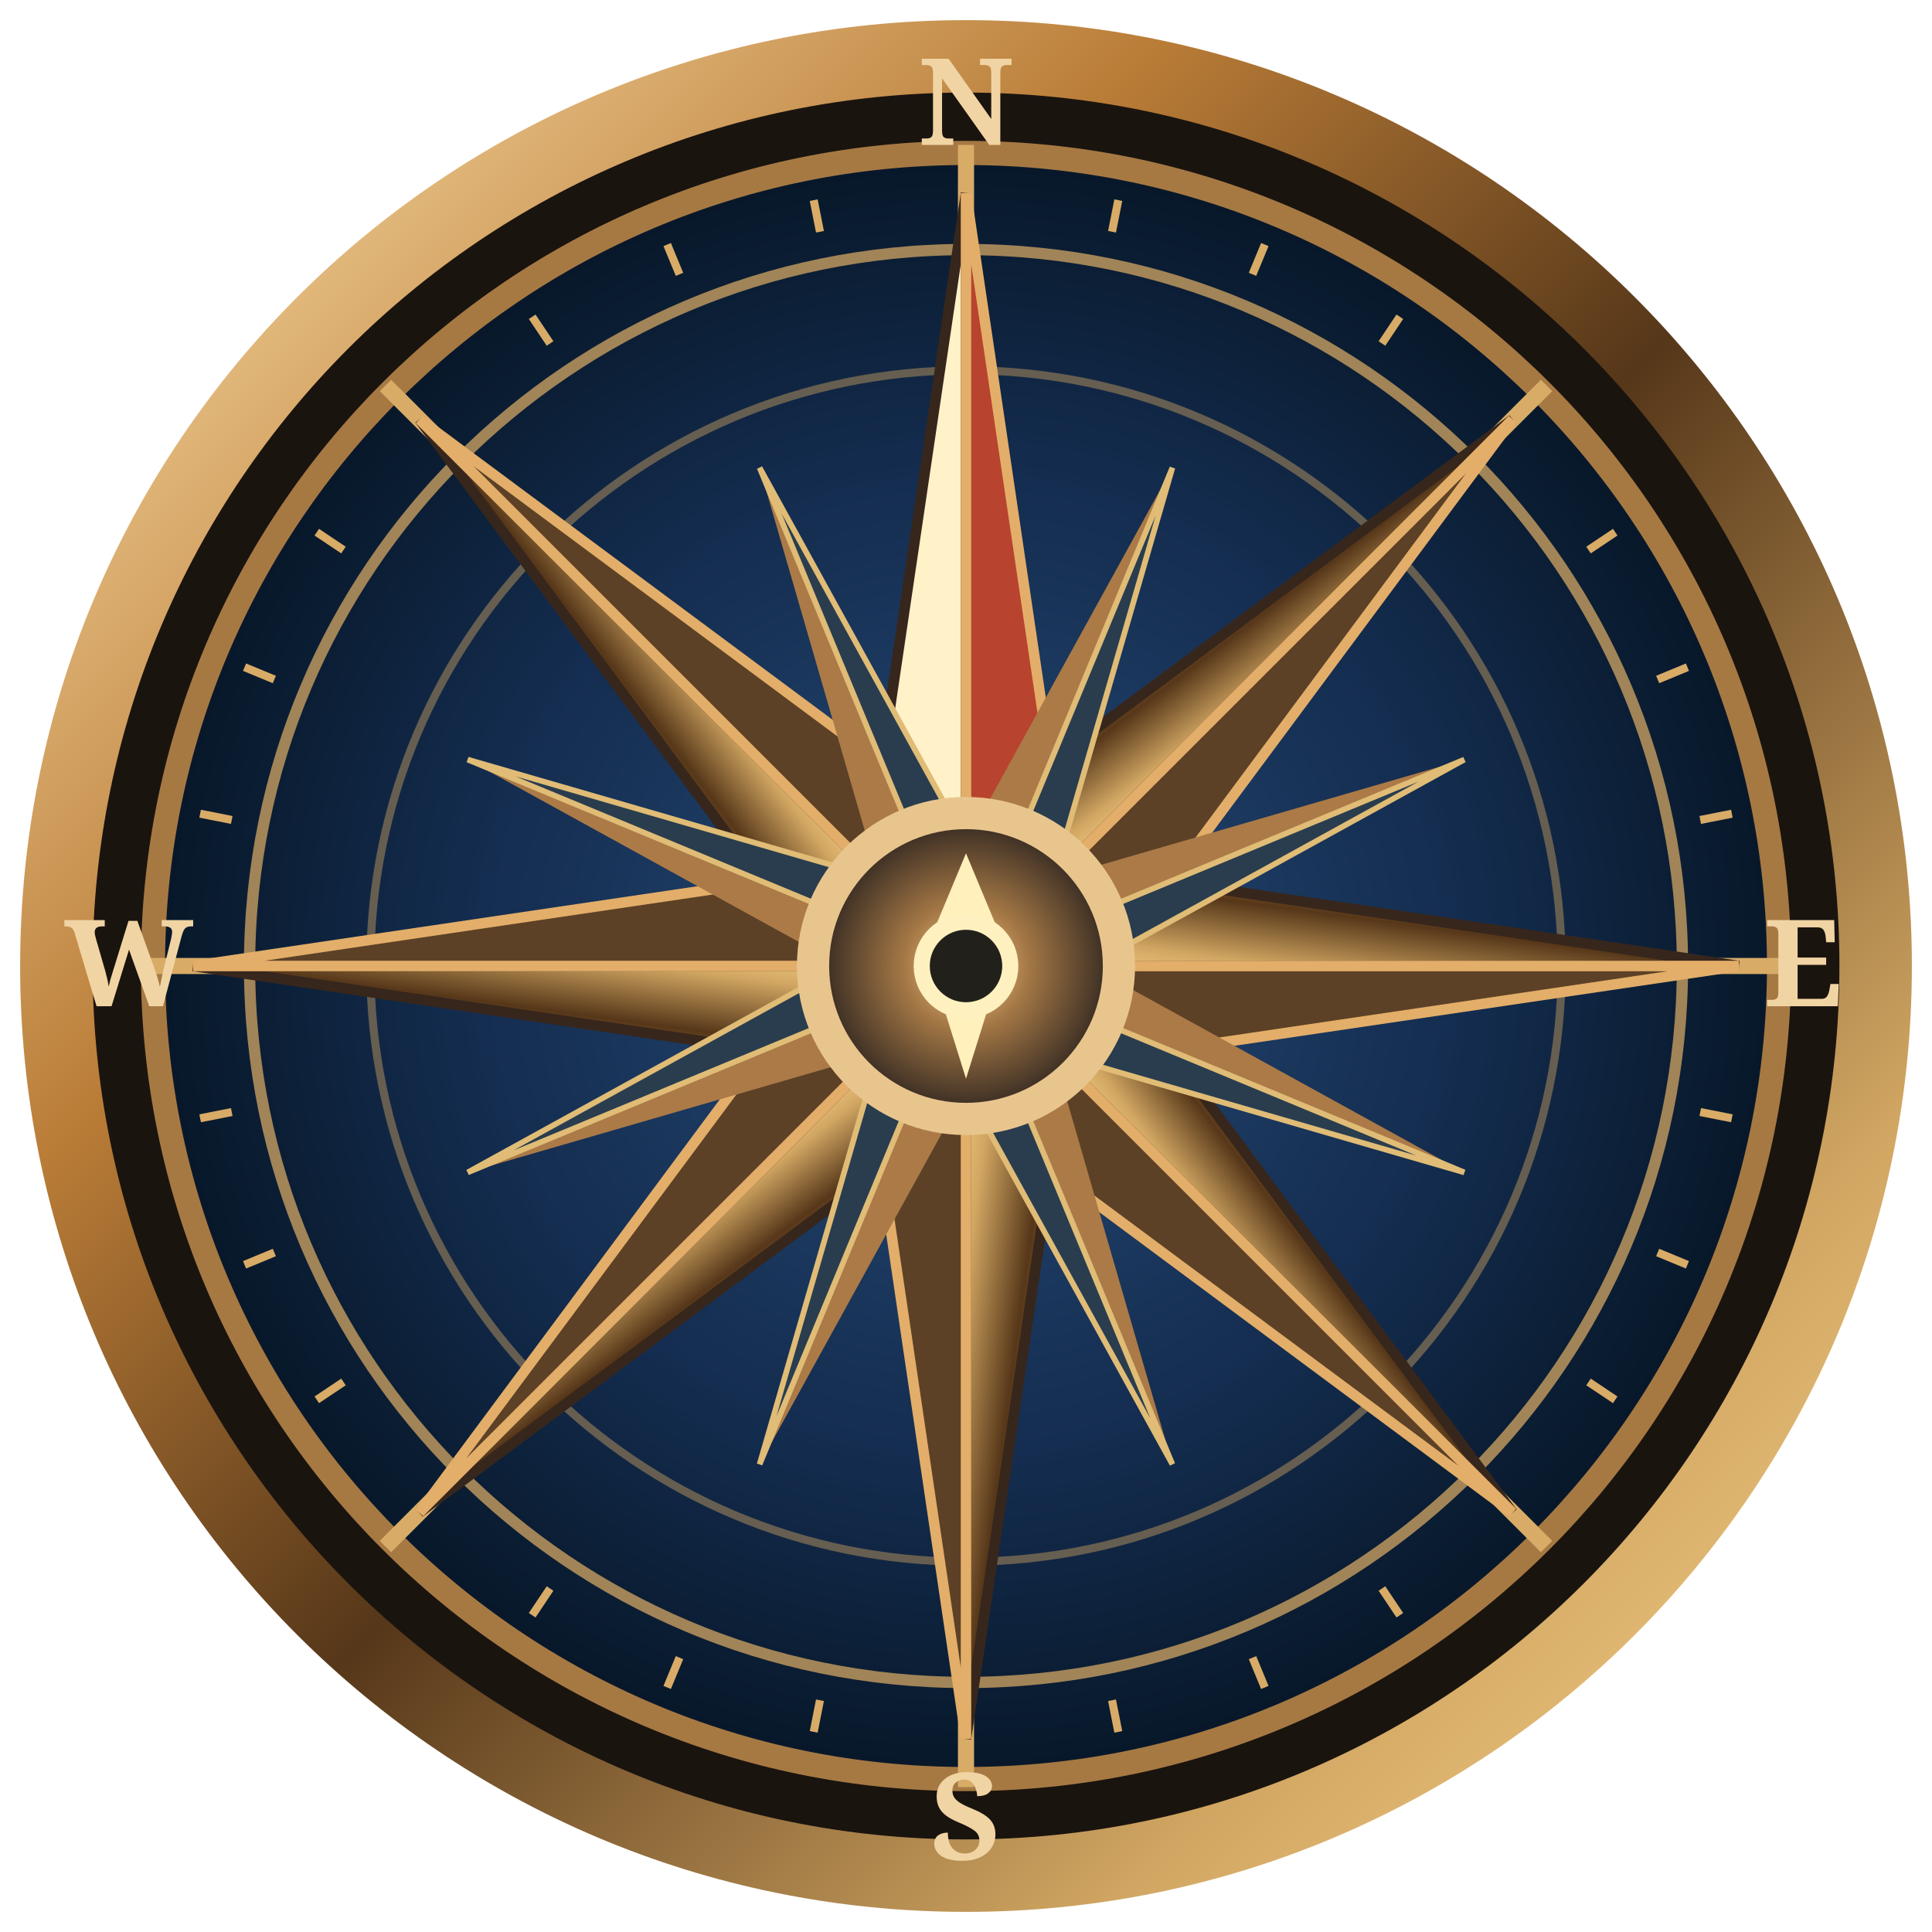
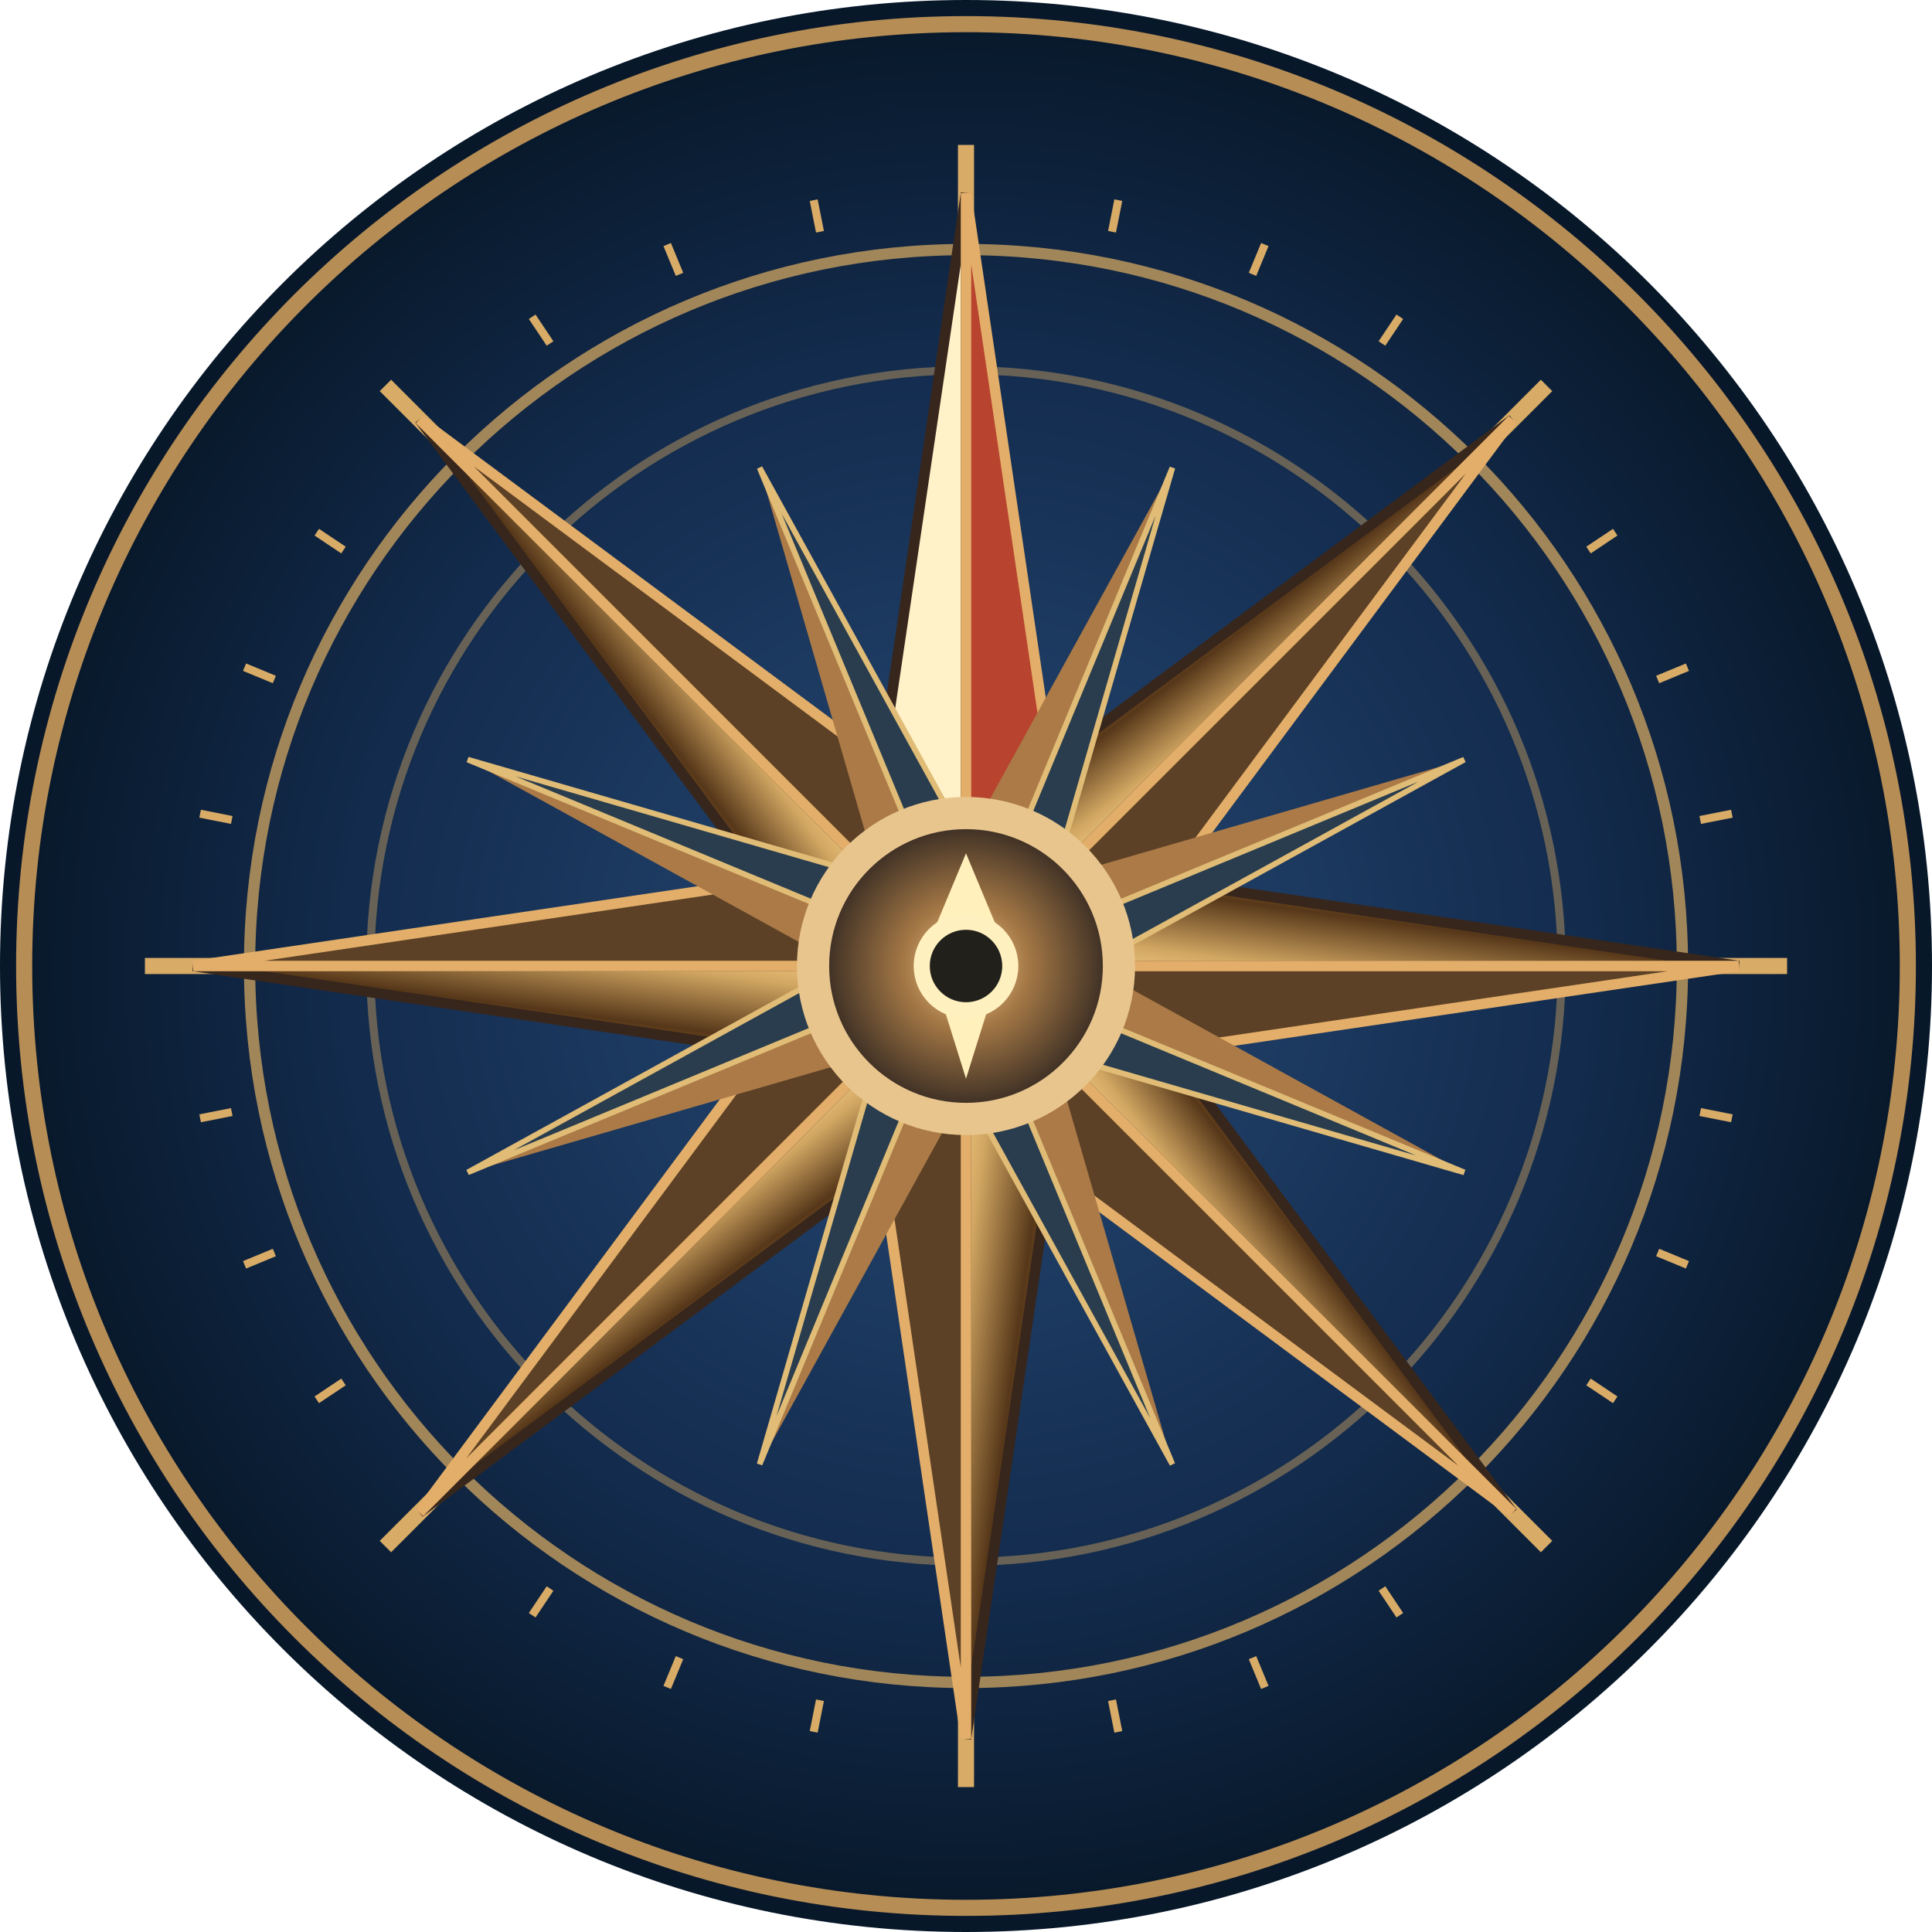
<svg xmlns="http://www.w3.org/2000/svg" width="240" height="240" viewBox="0 0 240 240" fill="none">
  <defs>
    <radialGradient id="enamel">
      <stop stop-color="#274a75" />
      <stop offset=".6" stop-color="#142d50" />
      <stop offset="1" stop-color="#071728" />
    </radialGradient>
    <linearGradient id="gold" x1="0" y1="0" x2="1" y2="1">
      <stop stop-color="#ffe3ad" />
      <stop offset=".3" stop-color="#b97c37" />
      <stop offset=".52" stop-color="#563719" />
      <stop offset=".8" stop-color="#d1a662" />
      <stop offset="1" stop-color="#f9d48c" />
    </linearGradient>
    <radialGradient id="steel">
      <stop stop-color="#f6d39b" />
      <stop offset=".4" stop-color="#a67946" />
      <stop offset="1" stop-color="#2d241f" />
    </radialGradient>
  </defs>
-   <circle cx="120" cy="120" r="113" fill="#1a140f" stroke="url(#gold)" stroke-width="9" />
-   <circle cx="120" cy="120" r="101" fill="url(#enamel)" stroke="#a67943" stroke-width="3" />
+   <circle cx="120" cy="120" r="120" fill="url(#enamel)" />
+   <circle cx="120" cy="120" r="117" fill="none" stroke="#b68d55" stroke-width="2" />
  <circle cx="120" cy="120" r="89" stroke="#bb965d" stroke-width="1.4" opacity=".85" />
  <circle cx="120" cy="120" r="74" stroke="#bb965d" stroke-width="1" opacity=".5" />
  <path d="M120.00 27.00L120.00 18.00" stroke="#d8ab67" stroke-width="2" />
  <path d="M138.14 28.79L138.92 24.86" stroke="#d8ab67" stroke-width="1" />
  <path d="M155.59 34.08L157.12 30.38" stroke="#d8ab67" stroke-width="1" />
  <path d="M171.67 42.67L173.89 39.35" stroke="#d8ab67" stroke-width="1" />
  <path d="M185.76 54.24L192.12 47.88" stroke="#d8ab67" stroke-width="2" />
  <path d="M197.33 68.33L200.65 66.11" stroke="#d8ab67" stroke-width="1" />
  <path d="M205.92 84.41L209.62 82.88" stroke="#d8ab67" stroke-width="1" />
  <path d="M211.21 101.86L215.14 101.08" stroke="#d8ab67" stroke-width="1" />
  <path d="M213.00 120.00L222.00 120.00" stroke="#d8ab67" stroke-width="2" />
  <path d="M211.21 138.14L215.14 138.92" stroke="#d8ab67" stroke-width="1" />
  <path d="M205.92 155.59L209.62 157.12" stroke="#d8ab67" stroke-width="1" />
  <path d="M197.33 171.67L200.65 173.89" stroke="#d8ab67" stroke-width="1" />
  <path d="M185.76 185.76L192.12 192.12" stroke="#d8ab67" stroke-width="2" />
  <path d="M171.67 197.33L173.89 200.65" stroke="#d8ab67" stroke-width="1" />
  <path d="M155.59 205.92L157.12 209.62" stroke="#d8ab67" stroke-width="1" />
  <path d="M138.14 211.21L138.92 215.14" stroke="#d8ab67" stroke-width="1" />
  <path d="M120.00 213.00L120.00 222.00" stroke="#d8ab67" stroke-width="2" />
  <path d="M101.86 211.21L101.08 215.14" stroke="#d8ab67" stroke-width="1" />
  <path d="M84.41 205.92L82.88 209.62" stroke="#d8ab67" stroke-width="1" />
  <path d="M68.33 197.33L66.11 200.65" stroke="#d8ab67" stroke-width="1" />
  <path d="M54.24 185.76L47.88 192.12" stroke="#d8ab67" stroke-width="2" />
  <path d="M42.67 171.67L39.35 173.89" stroke="#d8ab67" stroke-width="1" />
  <path d="M34.08 155.59L30.38 157.12" stroke="#d8ab67" stroke-width="1" />
  <path d="M28.79 138.14L24.86 138.92" stroke="#d8ab67" stroke-width="1" />
  <path d="M27.00 120.00L18.00 120.00" stroke="#d8ab67" stroke-width="2" />
  <path d="M28.79 101.86L24.86 101.08" stroke="#d8ab67" stroke-width="1" />
  <path d="M34.08 84.41L30.38 82.88" stroke="#d8ab67" stroke-width="1" />
  <path d="M42.67 68.33L39.35 66.11" stroke="#d8ab67" stroke-width="1" />
  <path d="M54.24 54.24L47.88 47.88" stroke="#d8ab67" stroke-width="2" />
  <path d="M68.33 42.67L66.11 39.35" stroke="#d8ab67" stroke-width="1" />
  <path d="M84.41 34.08L82.88 30.38" stroke="#d8ab67" stroke-width="1" />
  <path d="M101.86 28.79L101.08 24.86" stroke="#d8ab67" stroke-width="1" />
  <g transform="rotate(0 120 120)">
    <path d="M120 119L120 24L107 112Z" fill="#fff1c8" stroke="#37261c" stroke-width="1.3" />
    <path d="M120 119L133 112L120 24Z" fill="#b8432e" stroke="#e3ae69" stroke-width="1.3" />
  </g>
  <g transform="rotate(45 120 120)">
    <path d="M120 119L120 24L107 112Z" fill="url(#gold)" stroke="#37261c" stroke-width="1.3" />
    <path d="M120 119L133 112L120 24Z" fill="#5c4126" stroke="#e3ae69" stroke-width="1.3" />
  </g>
  <g transform="rotate(90 120 120)">
    <path d="M120 119L120 24L107 112Z" fill="url(#gold)" stroke="#37261c" stroke-width="1.3" />
    <path d="M120 119L133 112L120 24Z" fill="#5c4126" stroke="#e3ae69" stroke-width="1.3" />
  </g>
  <g transform="rotate(135 120 120)">
    <path d="M120 119L120 24L107 112Z" fill="url(#gold)" stroke="#37261c" stroke-width="1.3" />
    <path d="M120 119L133 112L120 24Z" fill="#5c4126" stroke="#e3ae69" stroke-width="1.3" />
  </g>
  <g transform="rotate(180 120 120)">
    <path d="M120 119L120 24L107 112Z" fill="url(#gold)" stroke="#37261c" stroke-width="1.3" />
    <path d="M120 119L133 112L120 24Z" fill="#5c4126" stroke="#e3ae69" stroke-width="1.3" />
  </g>
  <g transform="rotate(225 120 120)">
    <path d="M120 119L120 24L107 112Z" fill="url(#gold)" stroke="#37261c" stroke-width="1.3" />
    <path d="M120 119L133 112L120 24Z" fill="#5c4126" stroke="#e3ae69" stroke-width="1.3" />
  </g>
  <g transform="rotate(270 120 120)">
    <path d="M120 119L120 24L107 112Z" fill="url(#gold)" stroke="#37261c" stroke-width="1.3" />
    <path d="M120 119L133 112L120 24Z" fill="#5c4126" stroke="#e3ae69" stroke-width="1.3" />
  </g>
  <g transform="rotate(315 120 120)">
    <path d="M120 119L120 24L107 112Z" fill="url(#gold)" stroke="#37261c" stroke-width="1.3" />
    <path d="M120 119L133 112L120 24Z" fill="#5c4126" stroke="#e3ae69" stroke-width="1.3" />
  </g>
  <g transform="rotate(22.5 120 120)">
    <path d="M120 118L120 53L113 116Z" fill="#ab7a47" />
    <path d="M120 118L127 116L120 53Z" fill="#293d4e" stroke="#e0bc76" stroke-width=".7" />
  </g>
  <g transform="rotate(67.5 120 120)">
    <path d="M120 118L120 53L113 116Z" fill="#ab7a47" />
    <path d="M120 118L127 116L120 53Z" fill="#293d4e" stroke="#e0bc76" stroke-width=".7" />
  </g>
  <g transform="rotate(112.5 120 120)">
    <path d="M120 118L120 53L113 116Z" fill="#ab7a47" />
    <path d="M120 118L127 116L120 53Z" fill="#293d4e" stroke="#e0bc76" stroke-width=".7" />
  </g>
  <g transform="rotate(157.5 120 120)">
    <path d="M120 118L120 53L113 116Z" fill="#ab7a47" />
    <path d="M120 118L127 116L120 53Z" fill="#293d4e" stroke="#e0bc76" stroke-width=".7" />
  </g>
  <g transform="rotate(202.5 120 120)">
    <path d="M120 118L120 53L113 116Z" fill="#ab7a47" />
    <path d="M120 118L127 116L120 53Z" fill="#293d4e" stroke="#e0bc76" stroke-width=".7" />
  </g>
  <g transform="rotate(247.5 120 120)">
    <path d="M120 118L120 53L113 116Z" fill="#ab7a47" />
    <path d="M120 118L127 116L120 53Z" fill="#293d4e" stroke="#e0bc76" stroke-width=".7" />
  </g>
  <g transform="rotate(292.5 120 120)">
    <path d="M120 118L120 53L113 116Z" fill="#ab7a47" />
    <path d="M120 118L127 116L120 53Z" fill="#293d4e" stroke="#e0bc76" stroke-width=".7" />
  </g>
  <g transform="rotate(337.5 120 120)">
    <path d="M120 118L120 53L113 116Z" fill="#ab7a47" />
    <path d="M120 118L127 116L120 53Z" fill="#293d4e" stroke="#e0bc76" stroke-width=".7" />
  </g>
  <circle cx="120" cy="120" r="19" fill="url(#steel)" stroke="#e9c58e" stroke-width="4" />
  <path d="M120 106L125 118L120 134L115 118Z" fill="#fff0bc" />
  <circle cx="120" cy="120" r="5.5" fill="#21201a" stroke="#fff0bf" stroke-width="2" />
-   <g fill="#f1d4a3" font-family="Georgia,serif" text-anchor="middle" font-size="15" font-weight="bold">
-     <text x="120" y="18">N</text>
-     <text x="224" y="125">E</text>
-     <text x="120" y="231">S</text>
-     <text x="16" y="125">W</text>
-   </g>
</svg>
